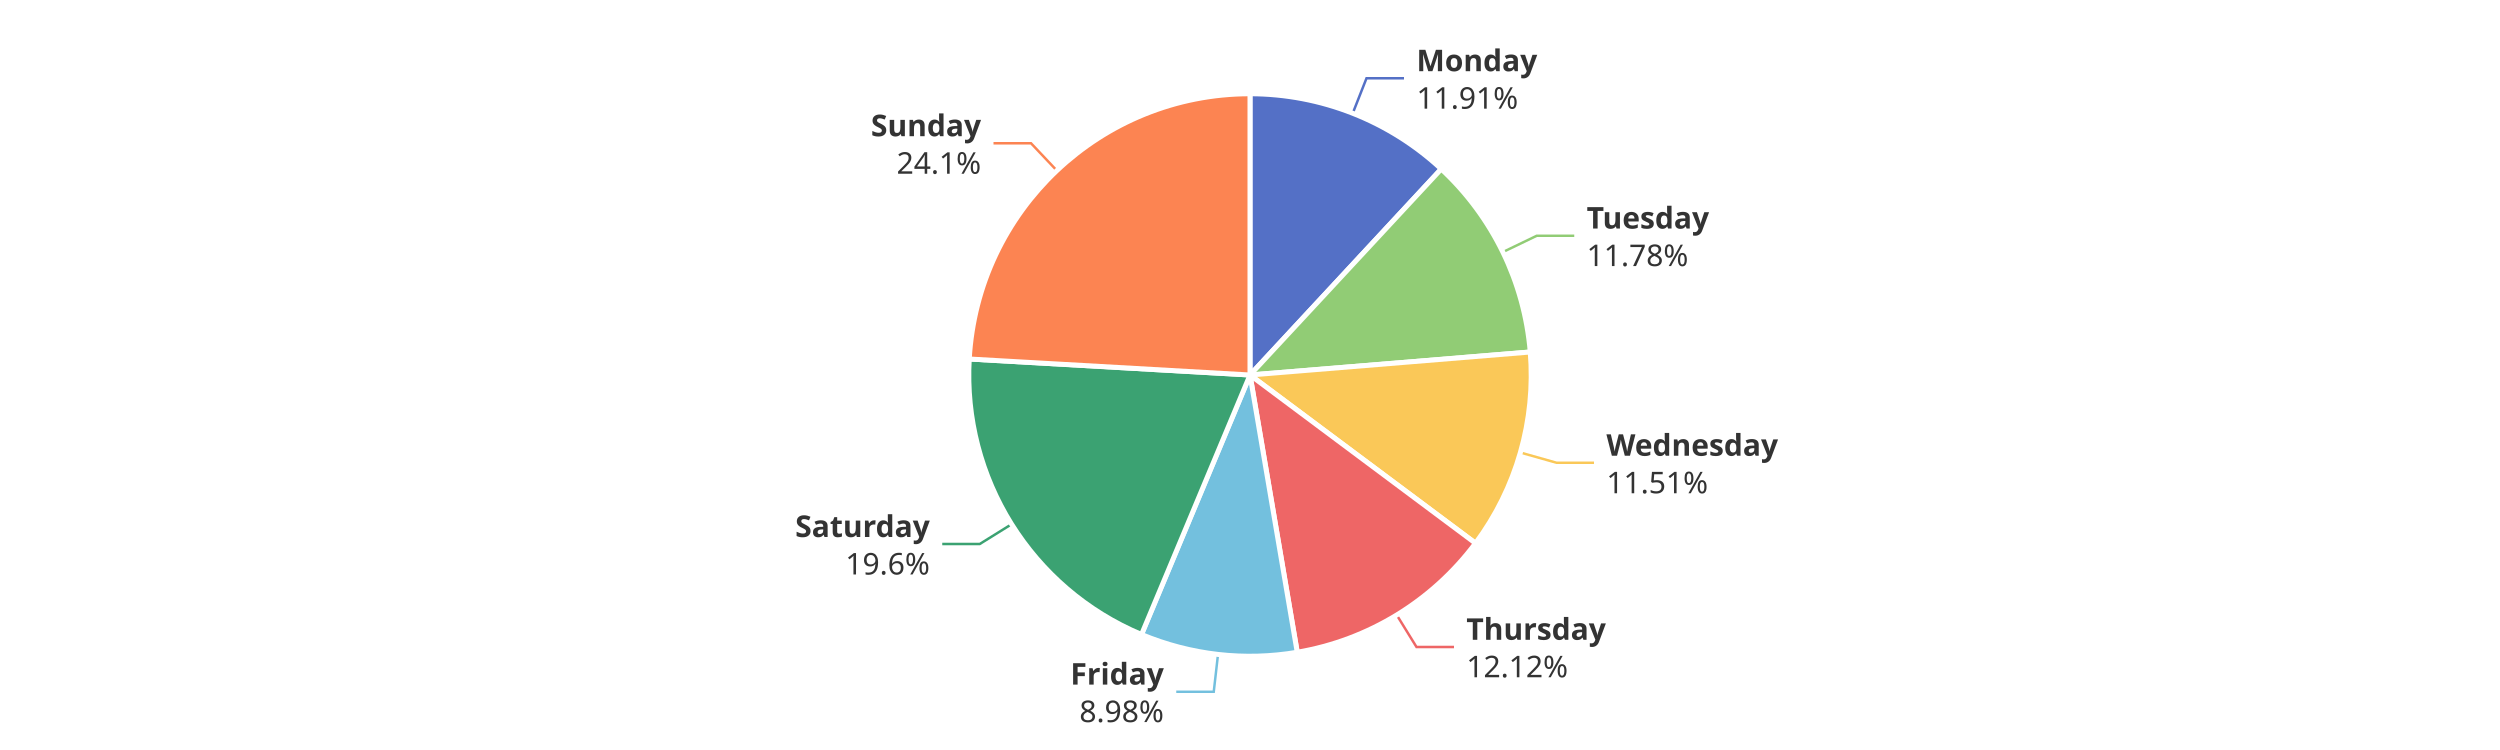
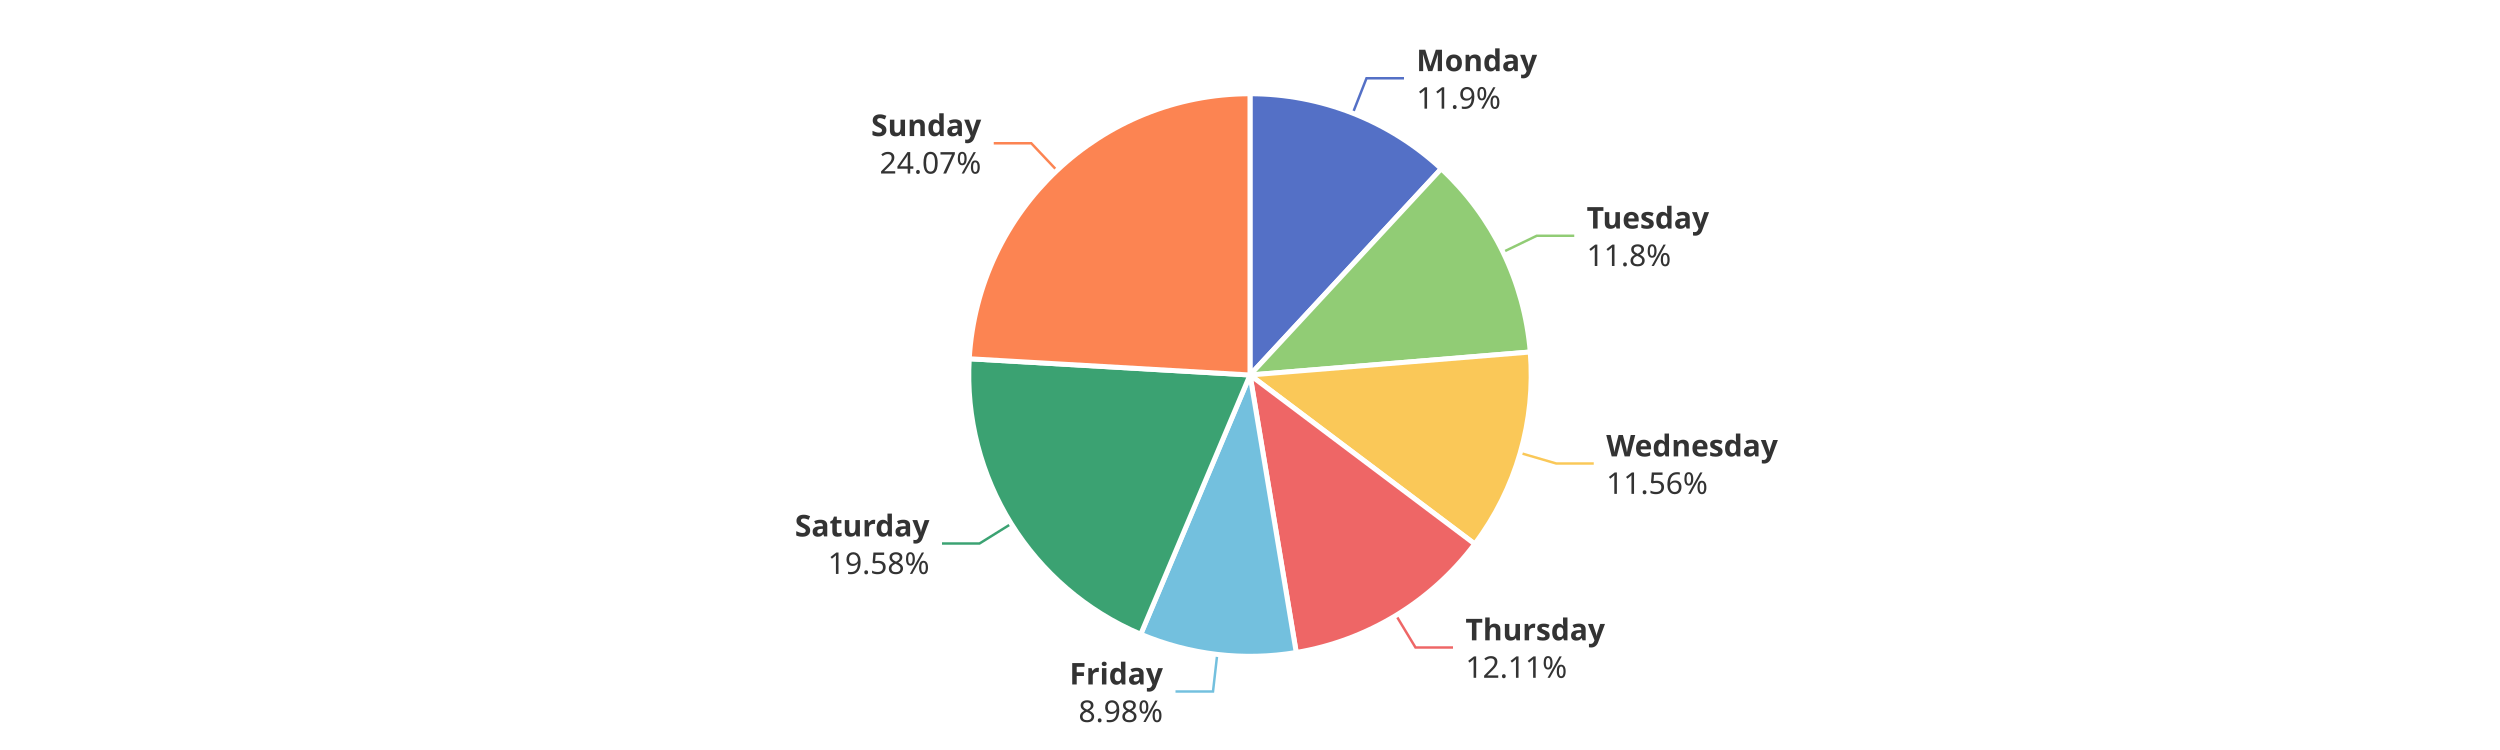
<svg xmlns="http://www.w3.org/2000/svg" width="1000" height="300" version="1.1" baseProfile="full" viewBox="0 0 1000 300">
  <rect width="1000" height="300" x="0" y="0" id="0" fill="#ffffff" />
  <polyline points="541.1 45.3 546.6 31.3 561.6 31.3" fill="none" stroke="#5470c6" />
  <polyline points="601.2 100.8 614.7 94.3 629.7 94.3" fill="none" stroke="#91cc75" />
-   <polyline points="608.1 181 622.6 185.1 637.6 185.1" fill="none" stroke="#fac858" />
-   <polyline points="558.7 246 566.6 258.8 581.6 258.8" fill="none" stroke="#ee6666" />
-   <polyline points="487.2 261.8 485.5 276.7 470.5 276.7" fill="none" stroke="#73c0de" />
-   <polyline points="404.6 209.7 391.9 217.6 376.9 217.6" fill="none" stroke="#3ba272" />
-   <polyline points="422.7 68.2 412.4 57.3 397.4 57.3" fill="none" stroke="#fc8452" />
-   <path d="M500 37.5A112.5 112.5 0 0 1 576.5 67.6L500 150Z" fill="#5470c6" stroke="#fff" stroke-width="2" stroke-linejoin="round" />
-   <path d="M576.5 67.6A112.5 112.5 0 0 1 612.1 140.8L500 150Z" fill="#91cc75" stroke="#fff" stroke-width="2" stroke-linejoin="round" />
-   <path d="M612.1 140.8A112.5 112.5 0 0 1 590.2 217.3L500 150Z" fill="#fac858" stroke="#fff" stroke-width="2" stroke-linejoin="round" />
-   <path d="M590.2 217.3A112.5 112.5 0 0 1 518.9 260.9L500 150Z" fill="#ee6666" stroke="#fff" stroke-width="2" stroke-linejoin="round" />
-   <path d="M518.9 260.9A112.5 112.5 0 0 1 456.6 253.8L500 150Z" fill="#73c0de" stroke="#fff" stroke-width="2" stroke-linejoin="round" />
-   <path d="M456.6 253.8A112.5 112.5 0 0 1 387.7 143.6L500 150Z" fill="#3ba272" stroke="#fff" stroke-width="2" stroke-linejoin="round" />
-   <path d="M387.7 143.6A112.5 112.5 0 0 1 500 37.5L500 150Z" fill="#fc8452" stroke="#fff" stroke-width="2" stroke-linejoin="round" />
-   <path d="M0 -15l42.8 0l0 30l-42.8 0Z" transform="translate(566.6005 31.3213)" fill="none" />
-   <text dominant-baseline="central" text-anchor="start" style="font-size:12px;font-family:sans-serif;font-weight:bold;" y="-7.5" transform="translate(566.6005 31.3213)" fill="#333" stroke="rgb(255,255,255)" stroke-width="2" paint-order="stroke" stroke-miterlimit="2">Monday</text>
-   <text dominant-baseline="central" text-anchor="start" style="font-size:12px;font-family:sans-serif;" y="7.5" transform="translate(566.6005 31.3213)" fill="#333" stroke="rgb(255,255,255)" stroke-width="2" paint-order="stroke" stroke-miterlimit="2">11.91%</text>
-   <path d="M0 -15l46.2 0l0 30l-46.2 0Z" transform="translate(634.6742 94.2677)" fill="none" />
-   <text dominant-baseline="central" text-anchor="start" style="font-size:12px;font-family:sans-serif;font-weight:bold;" y="-7.5" transform="translate(634.6742 94.2677)" fill="#333" stroke="rgb(255,255,255)" stroke-width="2" paint-order="stroke" stroke-miterlimit="2">Tuesday</text>
-   <text dominant-baseline="central" text-anchor="start" style="font-size:12px;font-family:sans-serif;" y="7.5" transform="translate(634.6742 94.2677)" fill="#333" stroke="rgb(255,255,255)" stroke-width="2" paint-order="stroke" stroke-miterlimit="2">11.78%</text>
-   <path d="M0 -15l63.6 0l0 30l-63.6 0Z" transform="translate(642.5596 185.148)" fill="none" />
-   <text dominant-baseline="central" text-anchor="start" style="font-size:12px;font-family:sans-serif;font-weight:bold;" y="-7.5" transform="translate(642.5596 185.148)" fill="#333" stroke="rgb(255,255,255)" stroke-width="2" paint-order="stroke" stroke-miterlimit="2">Wednesday</text>
-   <text dominant-baseline="central" text-anchor="start" style="font-size:12px;font-family:sans-serif;" y="7.5" transform="translate(642.5596 185.148)" fill="#333" stroke="rgb(255,255,255)" stroke-width="2" paint-order="stroke" stroke-miterlimit="2">11.51%</text>
-   <path d="M0 -15l50.2 0l0 30l-50.2 0Z" transform="translate(586.5502 258.7535)" fill="none" />
-   <text dominant-baseline="central" text-anchor="start" style="font-size:12px;font-family:sans-serif;font-weight:bold;" y="-7.5" transform="translate(586.5502 258.7535)" fill="#333" stroke="rgb(255,255,255)" stroke-width="2" paint-order="stroke" stroke-miterlimit="2">Thursday</text>
-   <text dominant-baseline="central" text-anchor="start" style="font-size:12px;font-family:sans-serif;" y="7.5" transform="translate(586.5502 258.7535)" fill="#333" stroke="rgb(255,255,255)" stroke-width="2" paint-order="stroke" stroke-miterlimit="2">12.12%</text>
-   <path d="M-34.2 -15l34.2 0l0 30l-34.2 0Z" transform="translate(465.5312 276.6764)" fill="none" />
-   <text dominant-baseline="central" text-anchor="end" style="font-size:12px;font-family:sans-serif;font-weight:bold;" y="-7.5" transform="translate(465.5312 276.6764)" fill="#333" stroke="rgb(255,255,255)" stroke-width="2" paint-order="stroke" stroke-miterlimit="2">Friday</text>
-   <text dominant-baseline="central" text-anchor="end" style="font-size:12px;font-family:sans-serif;" y="7.5" transform="translate(465.5312 276.6764)" fill="#333" stroke="rgb(255,255,255)" stroke-width="2" paint-order="stroke" stroke-miterlimit="2">8.98%</text>
-   <path d="M-48.2 -15l48.2 0l0 30l-48.2 0Z" transform="translate(371.9211 217.6402)" fill="none" />
-   <text dominant-baseline="central" text-anchor="end" style="font-size:12px;font-family:sans-serif;font-weight:bold;" y="-7.5" transform="translate(371.9211 217.6402)" fill="#333" stroke="rgb(255,255,255)" stroke-width="2" paint-order="stroke" stroke-miterlimit="2">Saturday</text>
-   <text dominant-baseline="central" text-anchor="end" style="font-size:12px;font-family:sans-serif;" y="7.5" transform="translate(371.9211 217.6402)" fill="#333" stroke="rgb(255,255,255)" stroke-width="2" paint-order="stroke" stroke-miterlimit="2">19.6%</text>
-   <path d="M-40.9 -15l40.9 0l0 30l-40.9 0Z" transform="translate(392.4287 57.3312)" fill="none" />
-   <text dominant-baseline="central" text-anchor="end" style="font-size:12px;font-family:sans-serif;font-weight:bold;" y="-7.5" transform="translate(392.4287 57.3312)" fill="#333" stroke="rgb(255,255,255)" stroke-width="2" paint-order="stroke" stroke-miterlimit="2">Sunday</text>
-   <text dominant-baseline="central" text-anchor="end" style="font-size:12px;font-family:sans-serif;" y="7.5" transform="translate(392.4287 57.3312)" fill="#333" stroke="rgb(255,255,255)" stroke-width="2" paint-order="stroke" stroke-miterlimit="2">24.1%</text>
+   <polyline points="608.1 181.2 622.5 185.4 637.5 185.4" fill="none" stroke="#fac858" />
+   <polyline points="558.4 246.1 566.2 259 581.2 259" fill="none" stroke="#ee6666" />
+   <polyline points="486.9 261.7 485.2 276.6 470.2 276.6" fill="none" stroke="#73c0de" />
+   <polyline points="404.5 209.5 391.8 217.4 376.8 217.4" fill="none" stroke="#3ba272" />
+   <polyline points="422.8 68.2 412.5 57.3 397.5 57.3" fill="none" stroke="#fc8452" />
+   <path d="M500 37.5A112.5 112.5 0 0 1 576.5 67.5L500 150Z" fill="#5470c6" stroke="#fff" stroke-width="2" stroke-linejoin="round" />
+   <path d="M576.5 67.5A112.5 112.5 0 0 1 612.1 140.8L500 150Z" fill="#91cc75" stroke="#fff" stroke-width="2" stroke-linejoin="round" />
+   <path d="M612.1 140.8A112.5 112.5 0 0 1 589.9 217.6L500 150Z" fill="#fac858" stroke="#fff" stroke-width="2" stroke-linejoin="round" />
+   <path d="M589.9 217.6A112.5 112.5 0 0 1 518.5 261L500 150Z" fill="#ee6666" stroke="#fff" stroke-width="2" stroke-linejoin="round" />
+   <path d="M518.5 261A112.5 112.5 0 0 1 456.3 253.7L500 150Z" fill="#73c0de" stroke="#fff" stroke-width="2" stroke-linejoin="round" />
+   <path d="M456.3 253.7A112.5 112.5 0 0 1 387.7 143.5L500 150Z" fill="#3ba272" stroke="#fff" stroke-width="2" stroke-linejoin="round" />
+   <path d="M387.7 143.5A112.5 112.5 0 0 1 500 37.5L500 150Z" fill="#fc8452" stroke="#fff" stroke-width="2" stroke-linejoin="round" />
+   <path d="M0 -15l42.8 0l0 30l-42.8 0Z" transform="translate(566.5588 31.3049)" fill="none" />
+   <text dominant-baseline="central" text-anchor="start" style="font-size:12px;font-family:sans-serif;font-weight:bold;" y="-7.5" transform="translate(566.5588 31.3049)" fill="#333" stroke="rgb(255,255,255)" stroke-width="2" paint-order="stroke" stroke-miterlimit="2">Monday</text>
+   <text dominant-baseline="central" text-anchor="start" style="font-size:12px;font-family:sans-serif;" y="7.5" transform="translate(566.5588 31.3049)" fill="#333" stroke="rgb(255,255,255)" stroke-width="2" paint-order="stroke" stroke-miterlimit="2">11.9%</text>
+   <path d="M0 -15l46.2 0l0 30l-46.2 0Z" transform="translate(634.6679 94.2549)" fill="none" />
+   <text dominant-baseline="central" text-anchor="start" style="font-size:12px;font-family:sans-serif;font-weight:bold;" y="-7.5" transform="translate(634.6679 94.2549)" fill="#333" stroke="rgb(255,255,255)" stroke-width="2" paint-order="stroke" stroke-miterlimit="2">Tuesday</text>
+   <text dominant-baseline="central" text-anchor="start" style="font-size:12px;font-family:sans-serif;" y="7.5" transform="translate(634.6679 94.2549)" fill="#333" stroke="rgb(255,255,255)" stroke-width="2" paint-order="stroke" stroke-miterlimit="2">11.8%</text>
+   <path d="M0 -15l63.6 0l0 30l-63.6 0Z" transform="translate(642.4886 185.3948)" fill="none" />
+   <text dominant-baseline="central" text-anchor="start" style="font-size:12px;font-family:sans-serif;font-weight:bold;" y="-7.5" transform="translate(642.4886 185.3948)" fill="#333" stroke="rgb(255,255,255)" stroke-width="2" paint-order="stroke" stroke-miterlimit="2">Wednesday</text>
+   <text dominant-baseline="central" text-anchor="start" style="font-size:12px;font-family:sans-serif;" y="7.5" transform="translate(642.4886 185.3948)" fill="#333" stroke="rgb(255,255,255)" stroke-width="2" paint-order="stroke" stroke-miterlimit="2">11.56%</text>
+   <path d="M0 -15l50.2 0l0 30l-50.2 0Z" transform="translate(586.2023 258.9656)" fill="none" />
+   <text dominant-baseline="central" text-anchor="start" style="font-size:12px;font-family:sans-serif;font-weight:bold;" y="-7.5" transform="translate(586.2023 258.9656)" fill="#333" stroke="rgb(255,255,255)" stroke-width="2" paint-order="stroke" stroke-miterlimit="2">Thursday</text>
+   <text dominant-baseline="central" text-anchor="start" style="font-size:12px;font-family:sans-serif;" y="7.5" transform="translate(586.2023 258.9656)" fill="#333" stroke="rgb(255,255,255)" stroke-width="2" paint-order="stroke" stroke-miterlimit="2">12.11%</text>
+   <path d="M-34.2 -15l34.2 0l0 30l-34.2 0Z" transform="translate(465.1746 276.6351)" fill="none" />
+   <text dominant-baseline="central" text-anchor="end" style="font-size:12px;font-family:sans-serif;font-weight:bold;" y="-7.5" transform="translate(465.1746 276.6351)" fill="#333" stroke="rgb(255,255,255)" stroke-width="2" paint-order="stroke" stroke-miterlimit="2">Friday</text>
+   <text dominant-baseline="central" text-anchor="end" style="font-size:12px;font-family:sans-serif;" y="7.5" transform="translate(465.1746 276.6351)" fill="#333" stroke="rgb(255,255,255)" stroke-width="2" paint-order="stroke" stroke-miterlimit="2">8.98%</text>
+   <path d="M-48.2 -15l48.2 0l0 30l-48.2 0Z" transform="translate(371.7794 217.4133)" fill="none" />
+   <text dominant-baseline="central" text-anchor="end" style="font-size:12px;font-family:sans-serif;font-weight:bold;" y="-7.5" transform="translate(371.7794 217.4133)" fill="#333" stroke="rgb(255,255,255)" stroke-width="2" paint-order="stroke" stroke-miterlimit="2">Saturday</text>
+   <text dominant-baseline="central" text-anchor="end" style="font-size:12px;font-family:sans-serif;" y="7.5" transform="translate(371.7794 217.4133)" fill="#333" stroke="rgb(255,255,255)" stroke-width="2" paint-order="stroke" stroke-miterlimit="2">19.58%</text>
+   <path d="M-40.9 -15l40.9 0l0 30l-40.9 0Z" transform="translate(392.4939 57.2695)" fill="none" />
+   <text dominant-baseline="central" text-anchor="end" style="font-size:12px;font-family:sans-serif;font-weight:bold;" y="-7.5" transform="translate(392.4939 57.2695)" fill="#333" stroke="rgb(255,255,255)" stroke-width="2" paint-order="stroke" stroke-miterlimit="2">Sunday</text>
+   <text dominant-baseline="central" text-anchor="end" style="font-size:12px;font-family:sans-serif;" y="7.5" transform="translate(392.4939 57.2695)" fill="#333" stroke="rgb(255,255,255)" stroke-width="2" paint-order="stroke" stroke-miterlimit="2">24.07%</text>
</svg>
